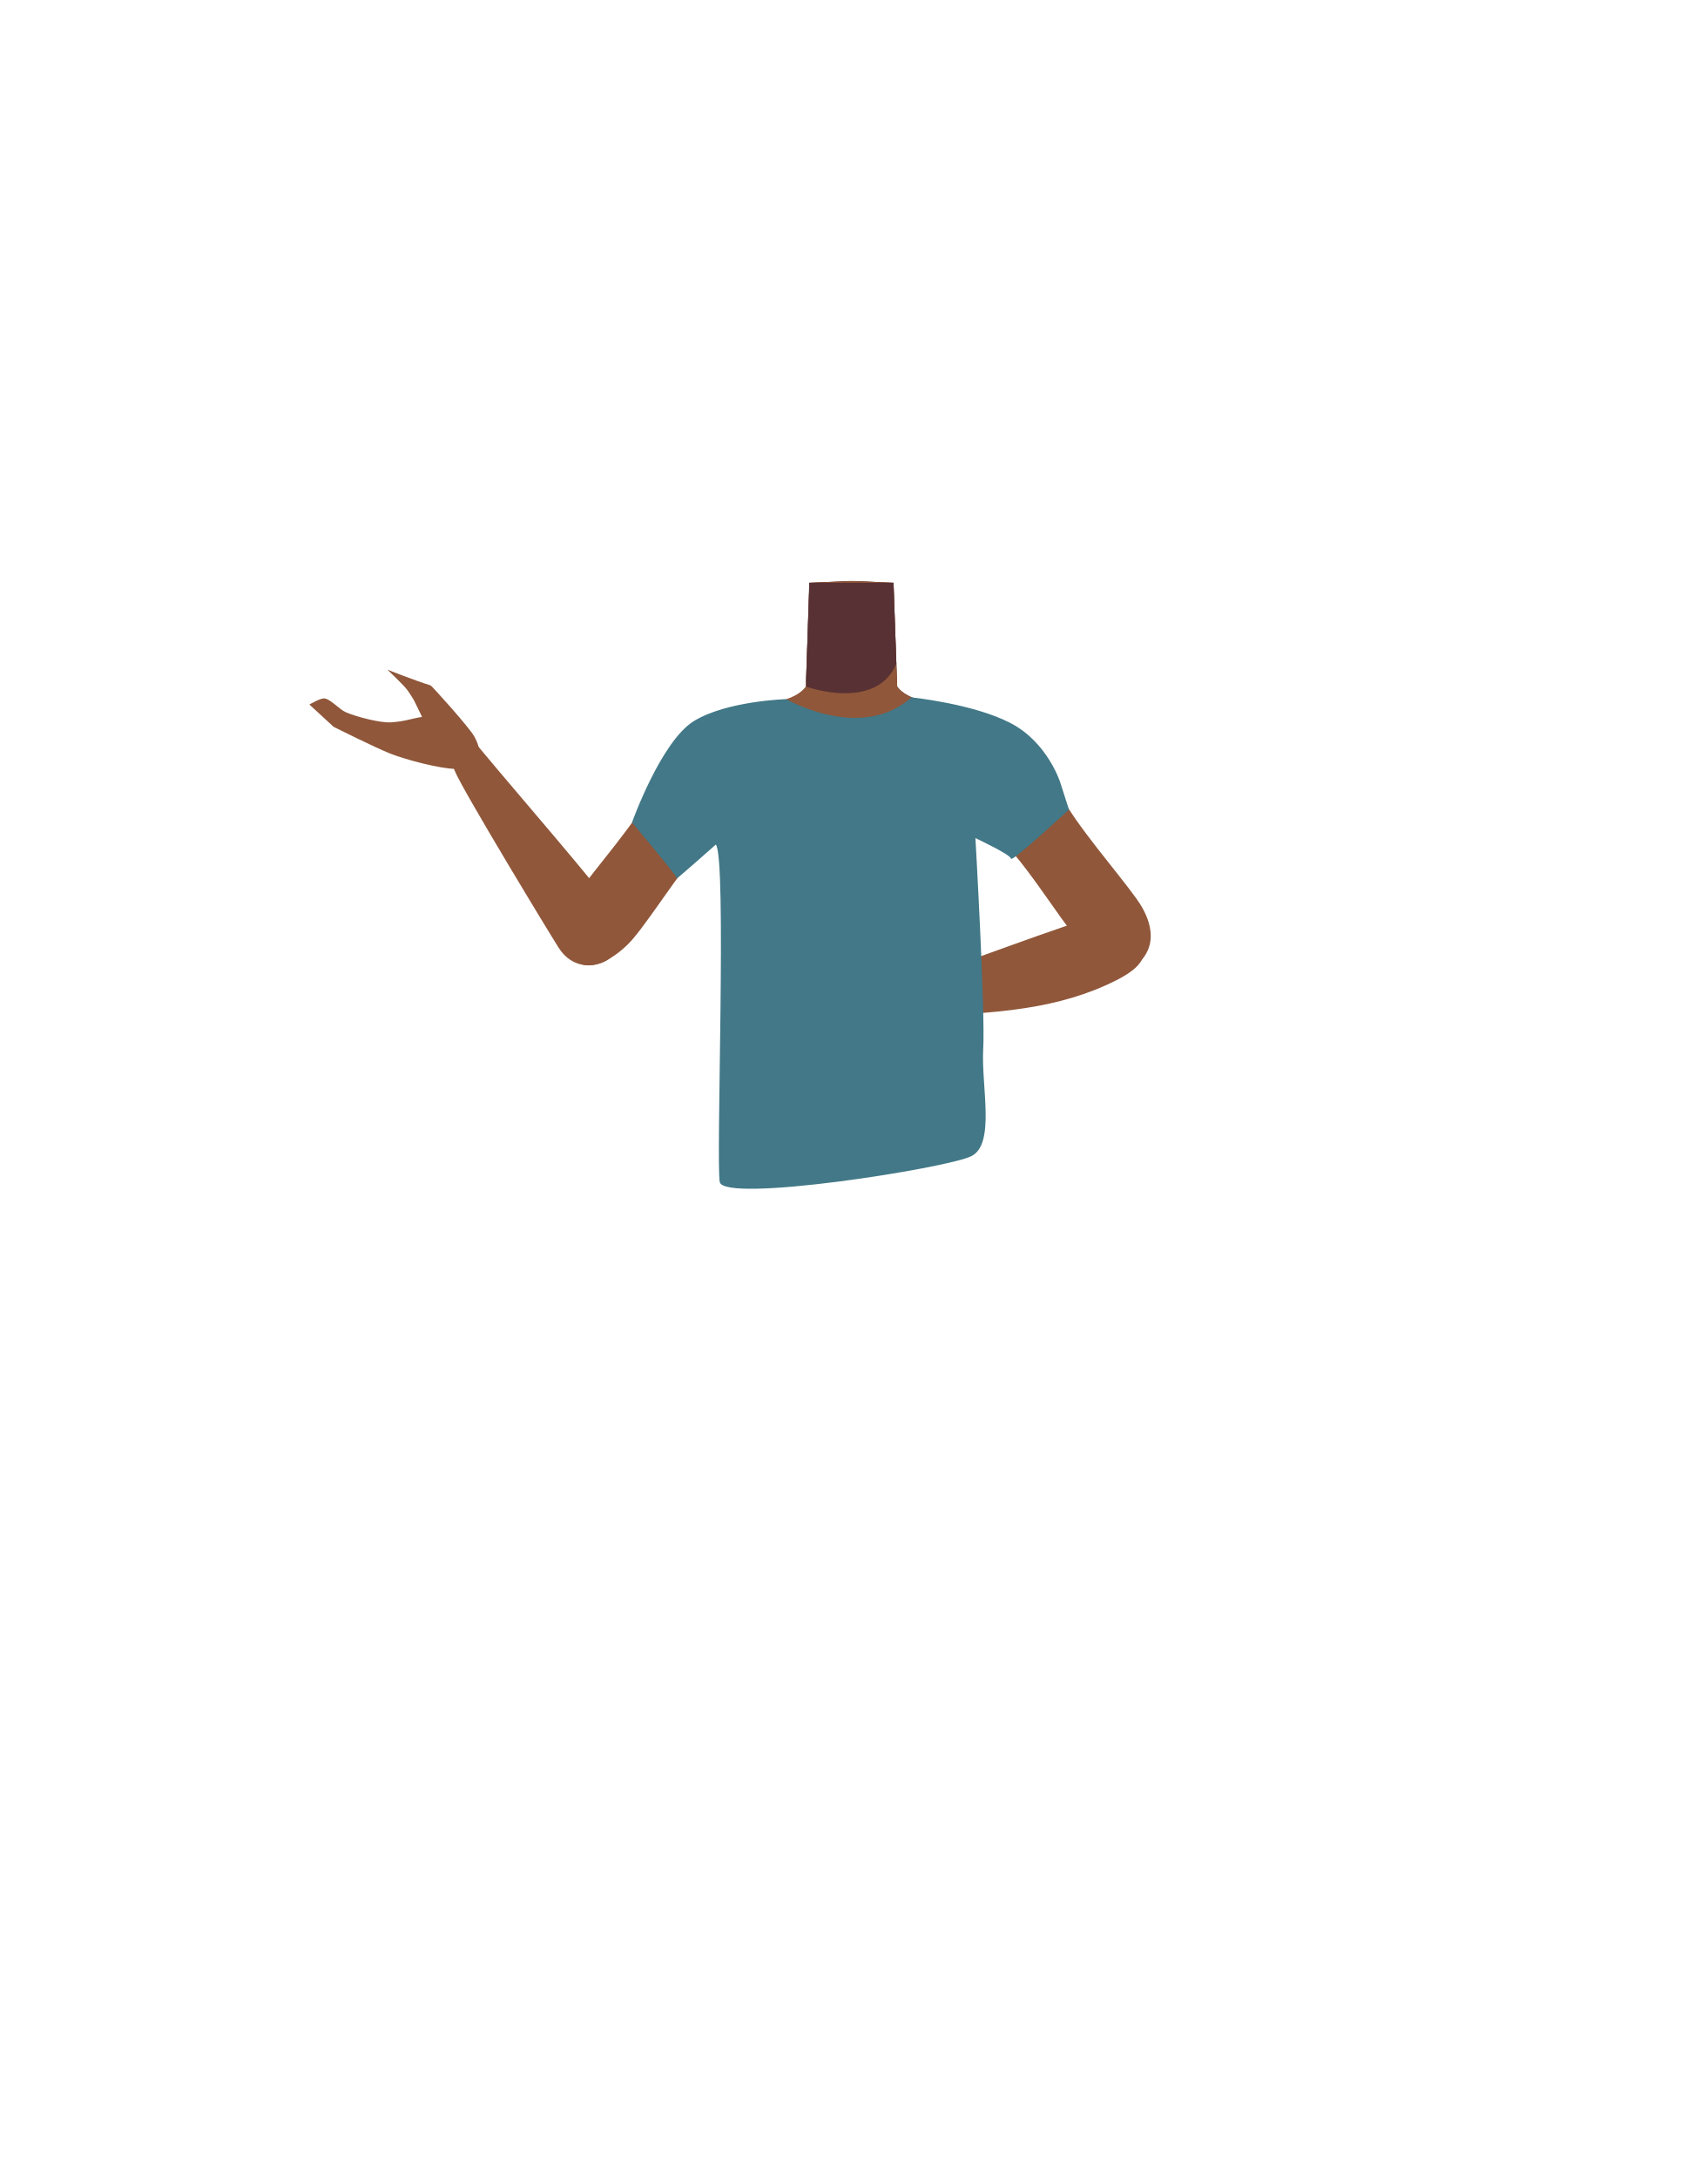
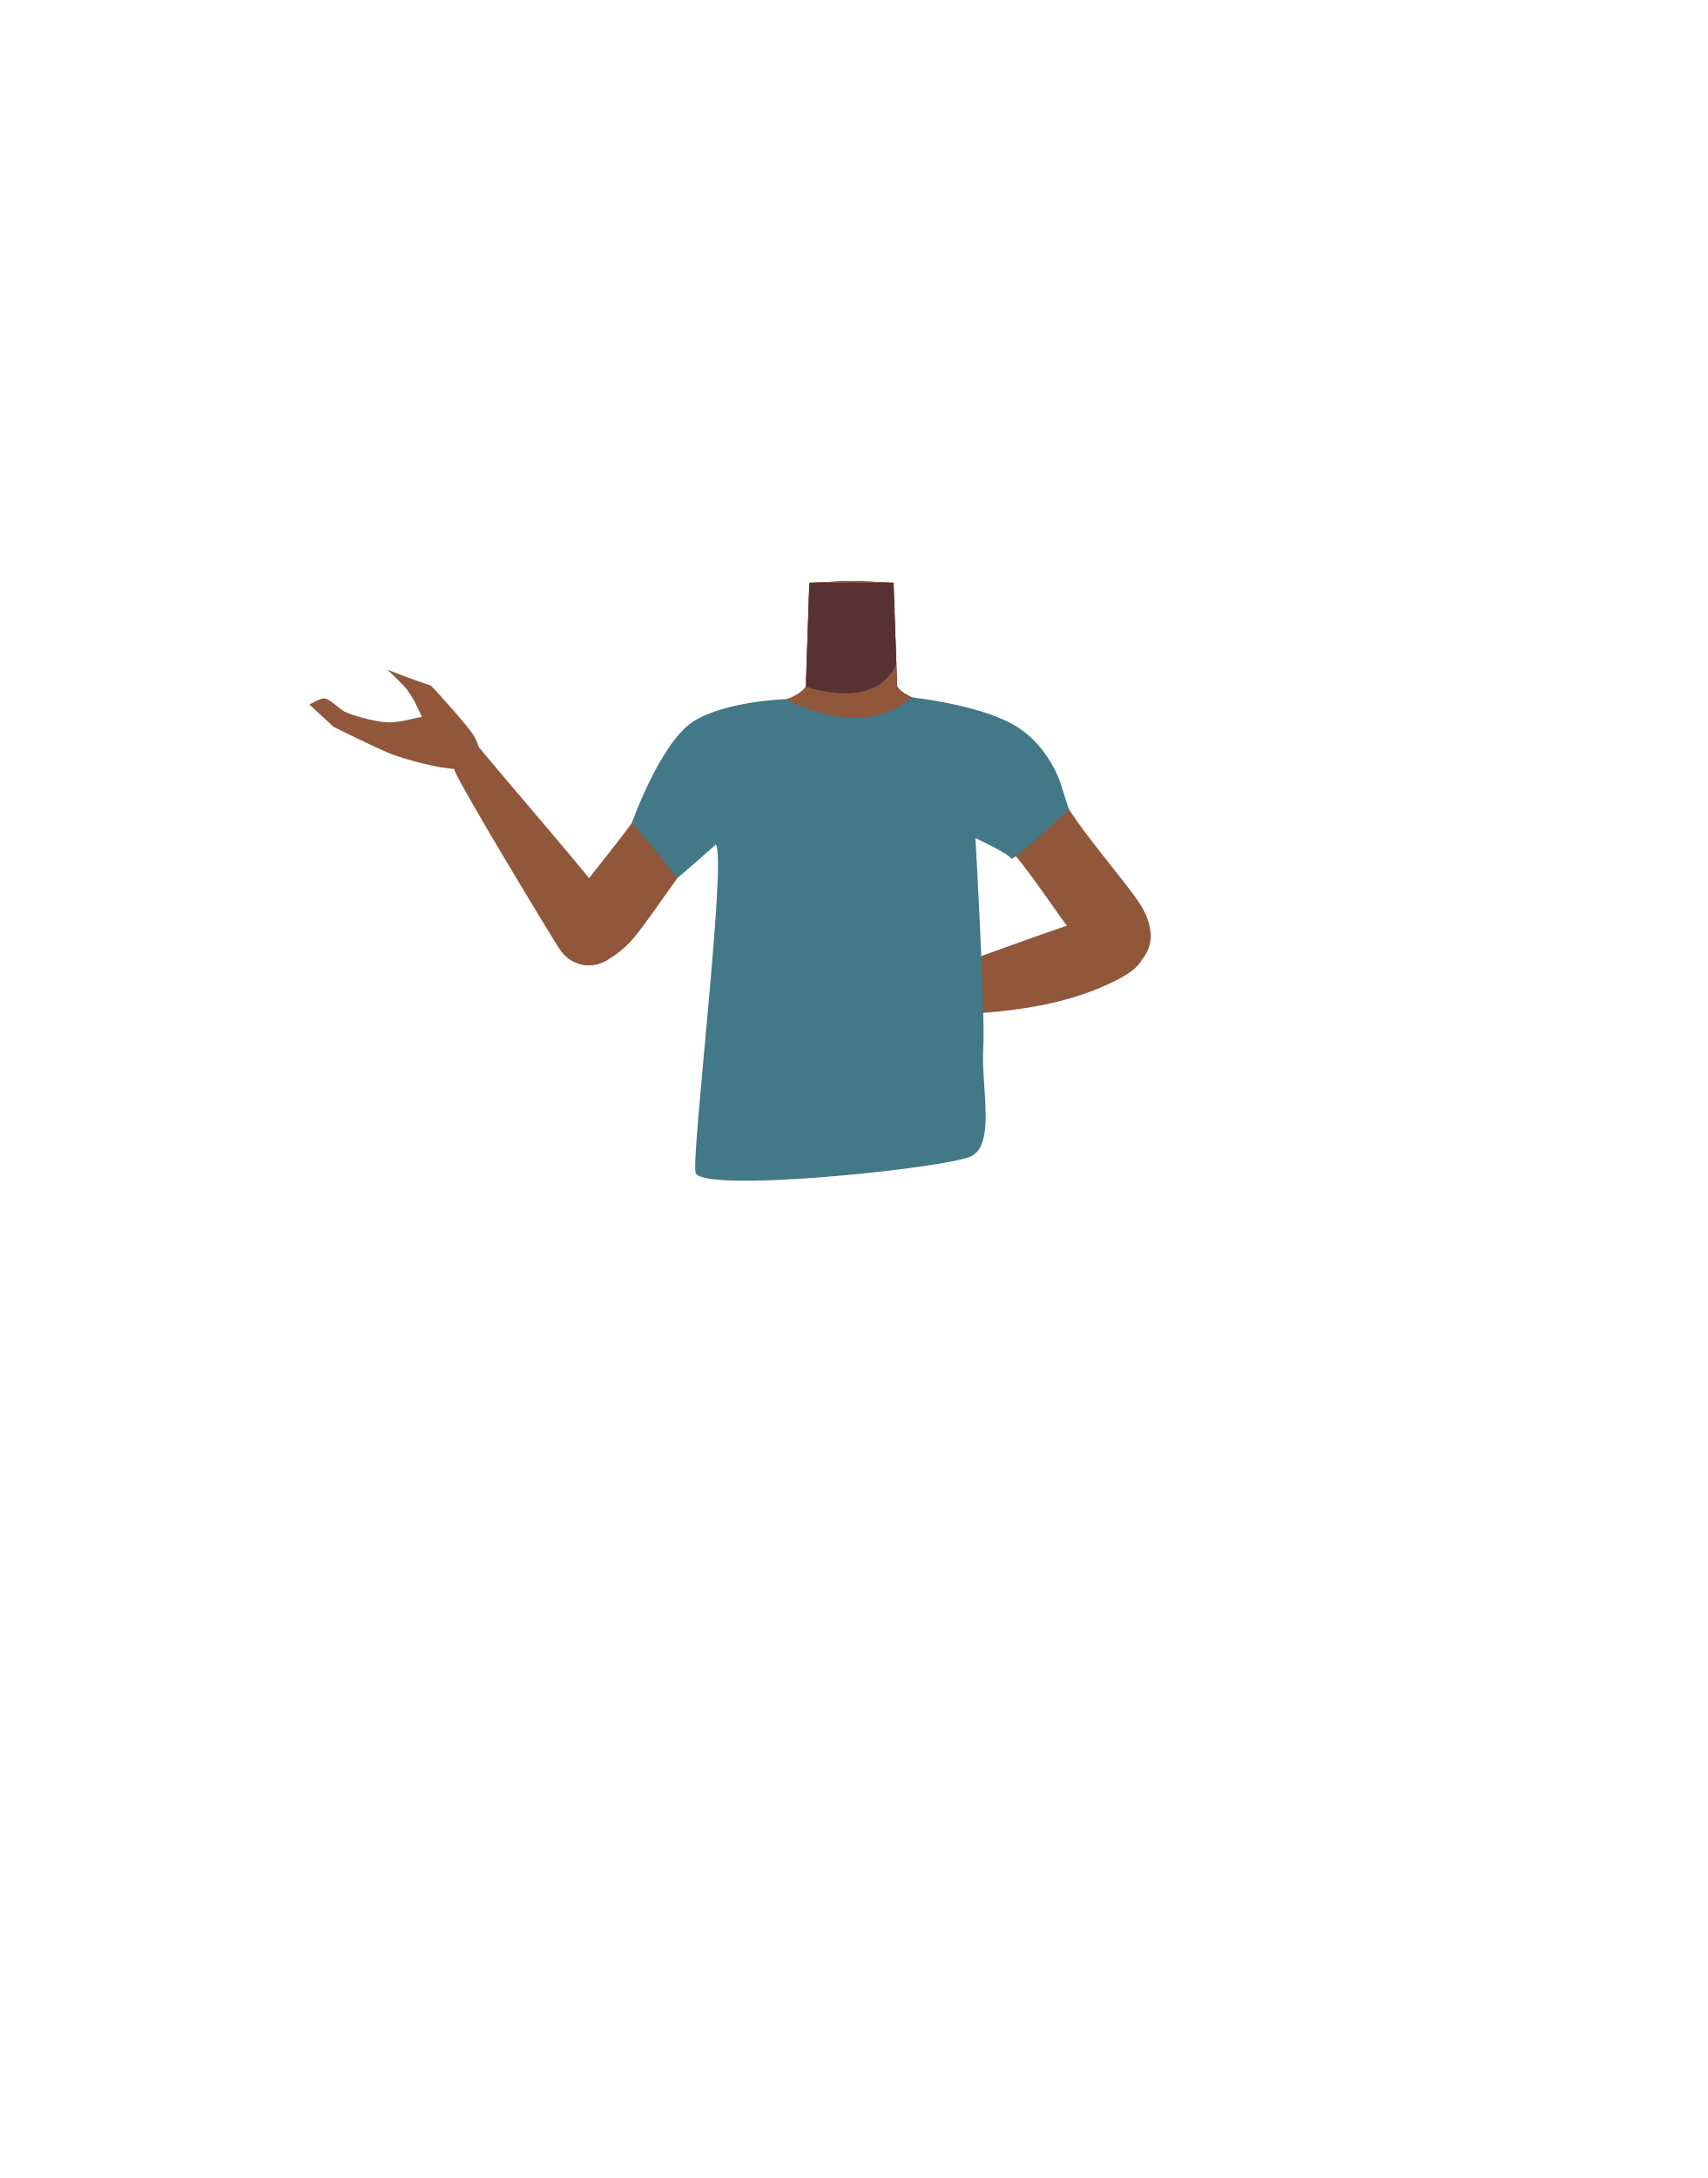
<svg xmlns="http://www.w3.org/2000/svg" version="1.1" id="Calque_9" x="0px" y="0px" viewBox="0 0 788 1005" style="enable-background:new 0 0 788 1005;" xml:space="preserve">
  <style type="text/css">
	.st0{fill:#401D26;}
	.st1{fill:#90573A;}
	.st2{fill:#583134;}
	.st3{fill:#427887;}
</style>
  <path class="st0" d="M448.5,328.3c-5,4.4-11,7.7-17.4,9.7c-21.3,6.4-42.8-3.4-59.1-23.2l0.9-25.7l0.7-20.2l18.3-0.8h2.2l18.3,0.8  l0.7,20.2l1,27.7C419.2,324.2,434.8,325.1,448.5,328.3z" />
  <path class="st1" d="M481,373.4c-4,12.6-29.6-8.5-38.9-0.6c-10.9,9.3,6.6,44.4,5,53.7c-1,6.2-9.9,22.2-13.7,21.3  c-10.8-2.5-16.9-20.9-26.7-26.2c-5.7-3.1-8.2-6.1-13.7-2.5c-5.5-3.6-8-0.6-13.7,2.5c-9.8,5.4-15.8,23.7-26.7,26.2  c-3.9,0.9-12.7-15.1-13.7-21.3c-1.5-9.3,2.5-27.5-8.4-36.9c-9.2-7.9-21.4-3.7-25.5-16.3c-7-22,13.5-38.5,23.4-42.3  c15.2-5.9,37.1-5.1,43.5-14.2l0.1-2l0.9-25.7l0.7-20.2l18.3-0.8h2.2l18.3,0.8l0.7,20.2l1,27.7c5.2,7.4,20.7,8.3,34.5,11.5  c3.1,0.7,6.1,1.6,9,2.7C467.5,334.9,488,351.4,481,373.4z" />
  <path class="st2" d="M372,316.8c0,0,32.3,11.7,41.7-10.5l-1.3-37.4h-38.9L372,316.8z" />
  <path class="st1" d="M357.4,352.5c-4.3,21.5-18,24.7-25.9,30.9c-12.6,9.9-29.3,38.2-39.7,50.2c-4.9,5.7-18.5,17-27.1,9.2l-3.8-2.5  c-10.6-10.6,0.9-21.4,5.1-27.3c8.6-12,28.3-34.5,34.9-47.8c4.9-9.9,7.6-20.7,23.1-29.8c0,0,15.3-10.1,26.3-3  C357.2,337,359.2,343.6,357.4,352.5L357.4,352.5z" />
  <path class="st1" d="M282.5,441.1c9.9-13.6,2.2-17.7-0.8-23.2c-3.2-6-46.6-56.1-58-69.9c-6.5-7.8-9.7-12.2-14.7-8.8  c-4.6,3.1-0.6,12.7,0.9,16.5c3.3,8.4,44.2,75.8,48,81.7C265.9,449.8,279.6,445.1,282.5,441.1z" />
  <path class="st1" d="M198.8,316.3c-8.2-2.6-20-7.3-20-7.3s7.8,7.4,9.2,9.4c1.2,1.6,3.1,4.8,3.1,4.8l3.7,7.6c-5.5,0.9-7.5,2-14.1,2.5  c-5.1,0.4-16.4-2.6-21.2-4.7c-2.6-1.1-6.9-5.9-9.6-6.3c-2-0.3-7.1,2.8-7.1,2.8l11.2,10.3c0,0,19.6,9.8,26.3,12.4  c7.2,2.8,22.3,6.8,29.8,7c2.4,0,7.2,0.1,9.9-4.2c2.4-3.7,0.4-8-1-10.6C216.9,335.9,199.2,316.4,198.8,316.3z" />
  <path class="st1" d="M433,354c4.3,21.5,18,24.7,25.9,30.9c12.6,9.8,29.3,38.2,39.7,50.2c4.9,5.7,18.5,17,27.1,9.2l0,0  c10.7-10.6,3-23.9-1.3-29.8c-8.6-12-28.3-34.5-34.9-47.8c-4.9-9.9-7.6-20.7-23.1-29.8c0,0-15.3-10.2-26.3-3  C433.2,338.6,431.3,345.1,433,354L433,354z" />
  <path class="st1" d="M526.5,434.3c-3.9-14.5-15.2-11.8-21.4-11c-6.7,0.9-68.8,24.1-85.8,29.9c-9.6,3.3-14.8,4.8-13.4,10.7  c1.3,5.3,11.7,5,15.8,4.9c38.5-0.8,67.6-3.4,93.4-16.4C532,443.9,527.5,438,526.5,434.3z" />
  <path class="st1" d="M379.4,453.5c-7.6,4.1-19.1,9.3-19.1,9.3s5.9,4.6,8.3,4.9c2,0.2,10.5-4,10.5-4l15.1,2.6  c-3.2,4.5-10.8,6.8-15,11.9c-3.2,3.9-13.3,10-18.1,12c-2.6,1.1-9,0.9-11.2,2.6c-1.6,1.2-2.9,7.1-2.9,7.1l15.1-0.9  c0,0,20.6-7.2,27.2-10.3c7-3.2,20.4-11.3,25.8-16.6c1.7-1.7,5-5.1,3.9-10.1c-1-4.3-5.4-5.8-8.3-6.7C406,454,379.7,453.3,379.4,453.5  z" />
-   <path class="st3" d="M332.2,545.4c-1.8-9.9,3.3-149.4-1.8-155.7c0,0-18.4,16.3-18,15.6s-20.7-25.8-20.7-25.8s13.4-37.5,28.6-46.8  s42.6-10.1,42.6-10.1s34.4,20,57.8-0.8c0,0,28.6,2.9,45.8,11.9s22.9,27.5,22.9,27.5s4,12.5,4,12.4s-26.5,24.6-26.8,22.6  s-16.4-9.4-16.4-9.5s4.6,80.5,3.6,97.4s5.8,43.8-5.5,49.4S334,555.3,332.2,545.4z" />
+   <path class="st3" d="M321,541c-1.8-9.9,14.5-145,9.4-151.3c0,0-18.4,16.3-18,15.6s-20.7-25.8-20.7-25.8s13.4-37.5,28.6-46.8  s42.6-10.1,42.6-10.1s34.4,20,57.8-0.8c0,0,28.6,2.9,45.8,11.9s22.9,27.5,22.9,27.5s4,12.5,4,12.4s-26.5,24.6-26.8,22.6  s-16.4-9.4-16.4-9.5s4.6,80.5,3.6,97.4s5.8,43.8-5.5,49.4S322.8,550.9,321,541z" />
</svg>
